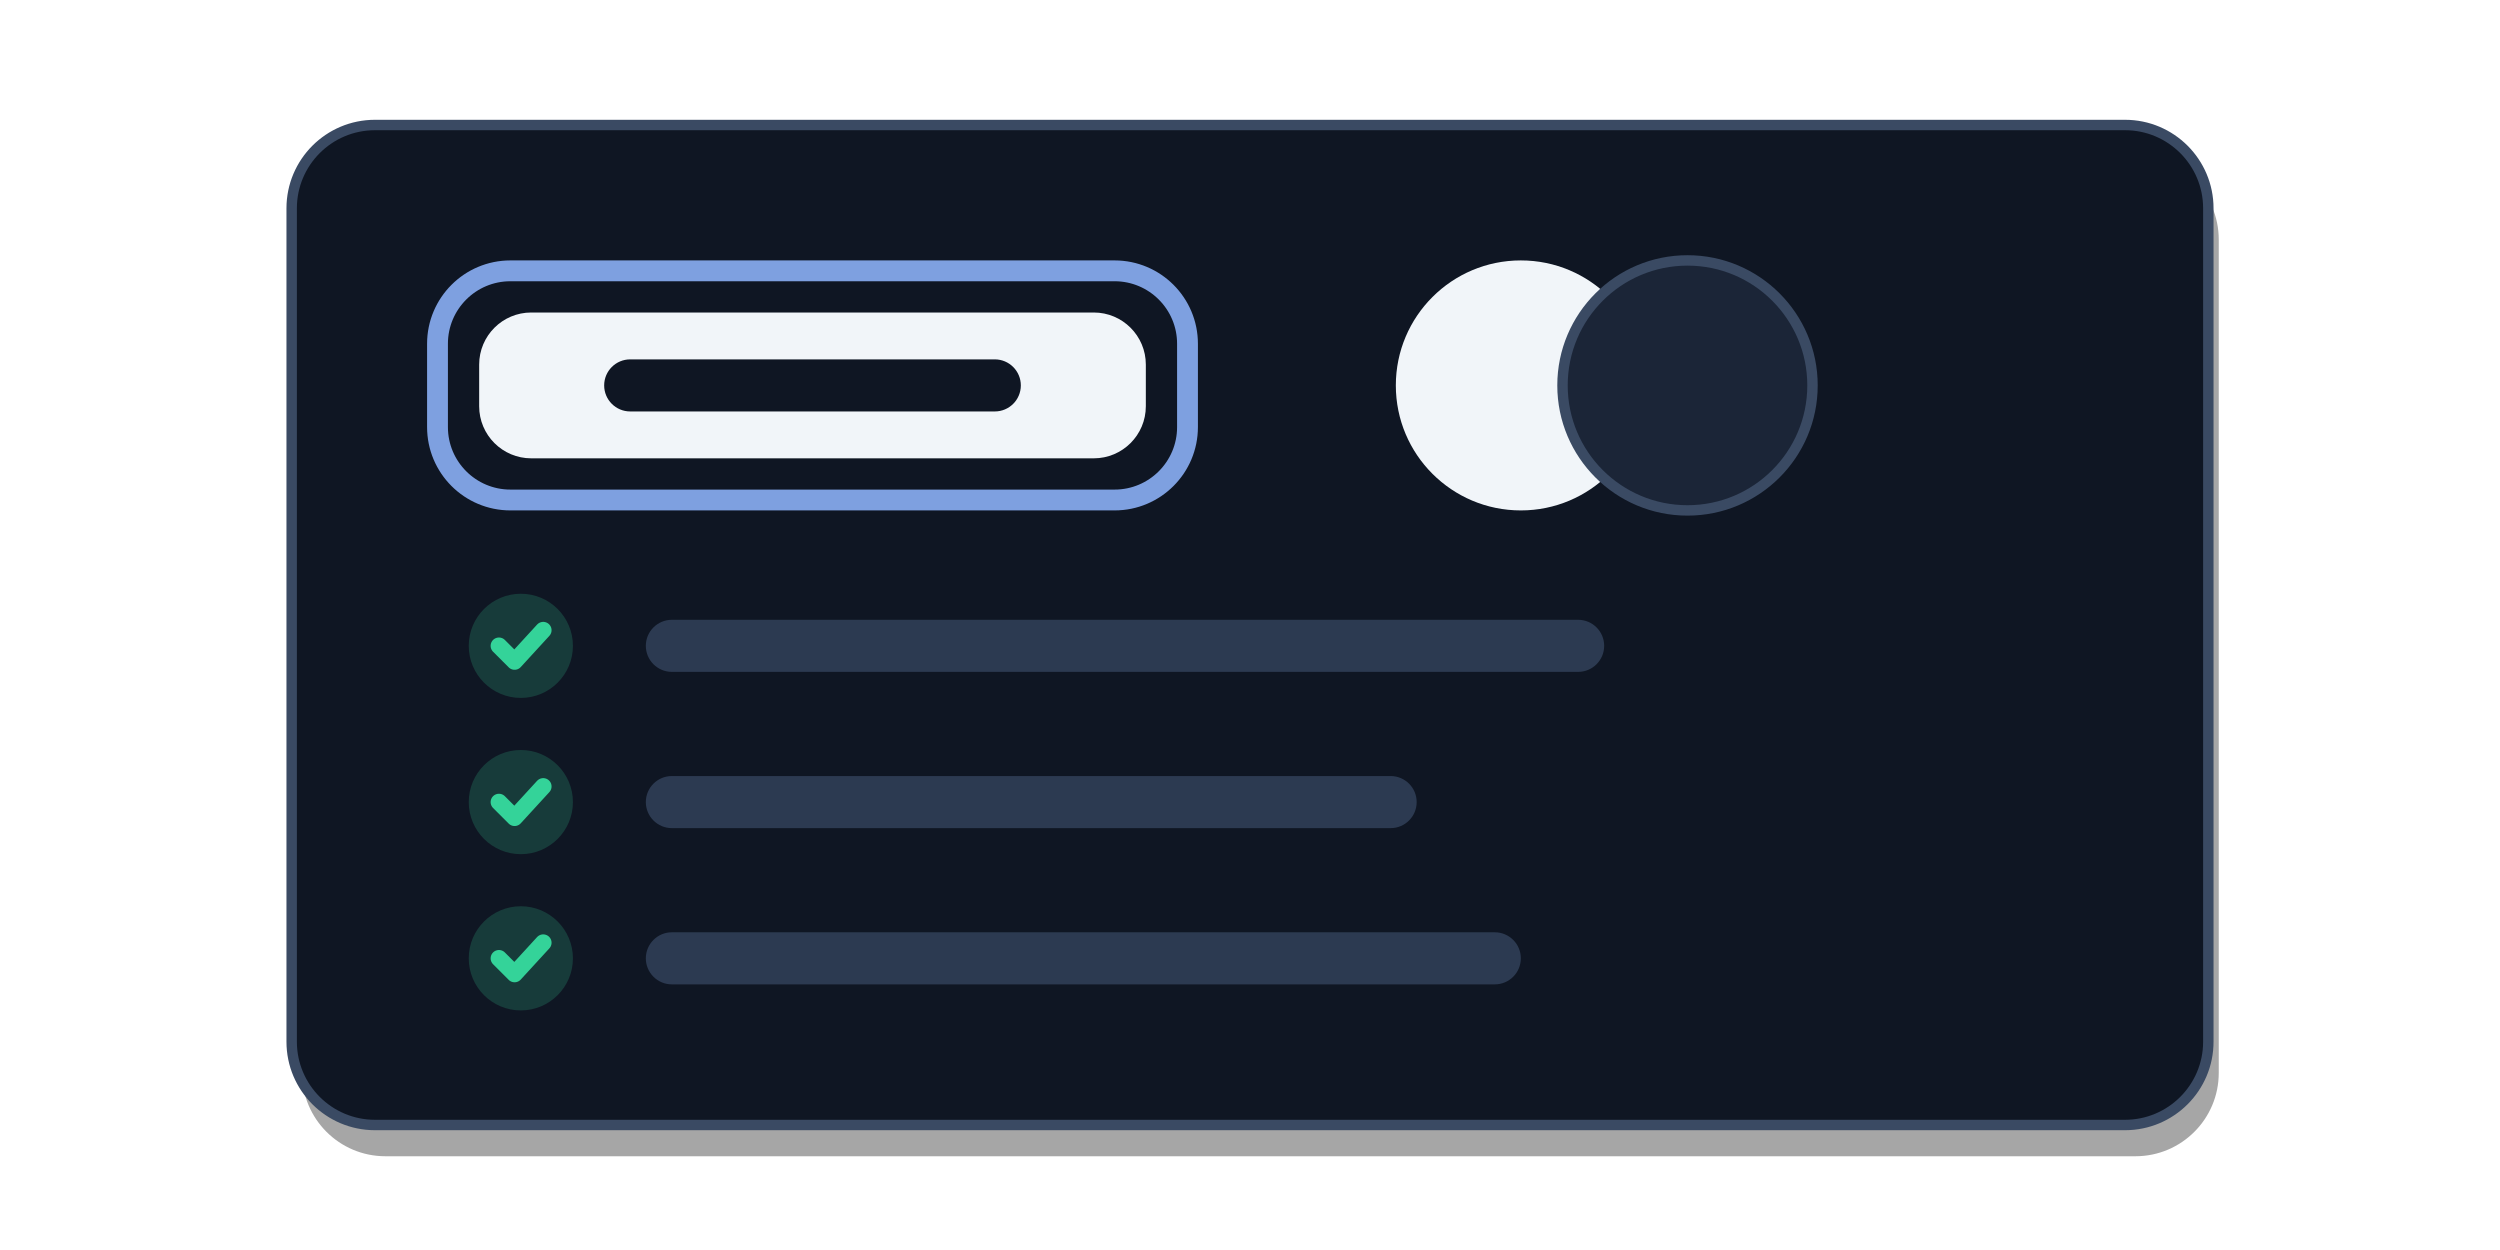
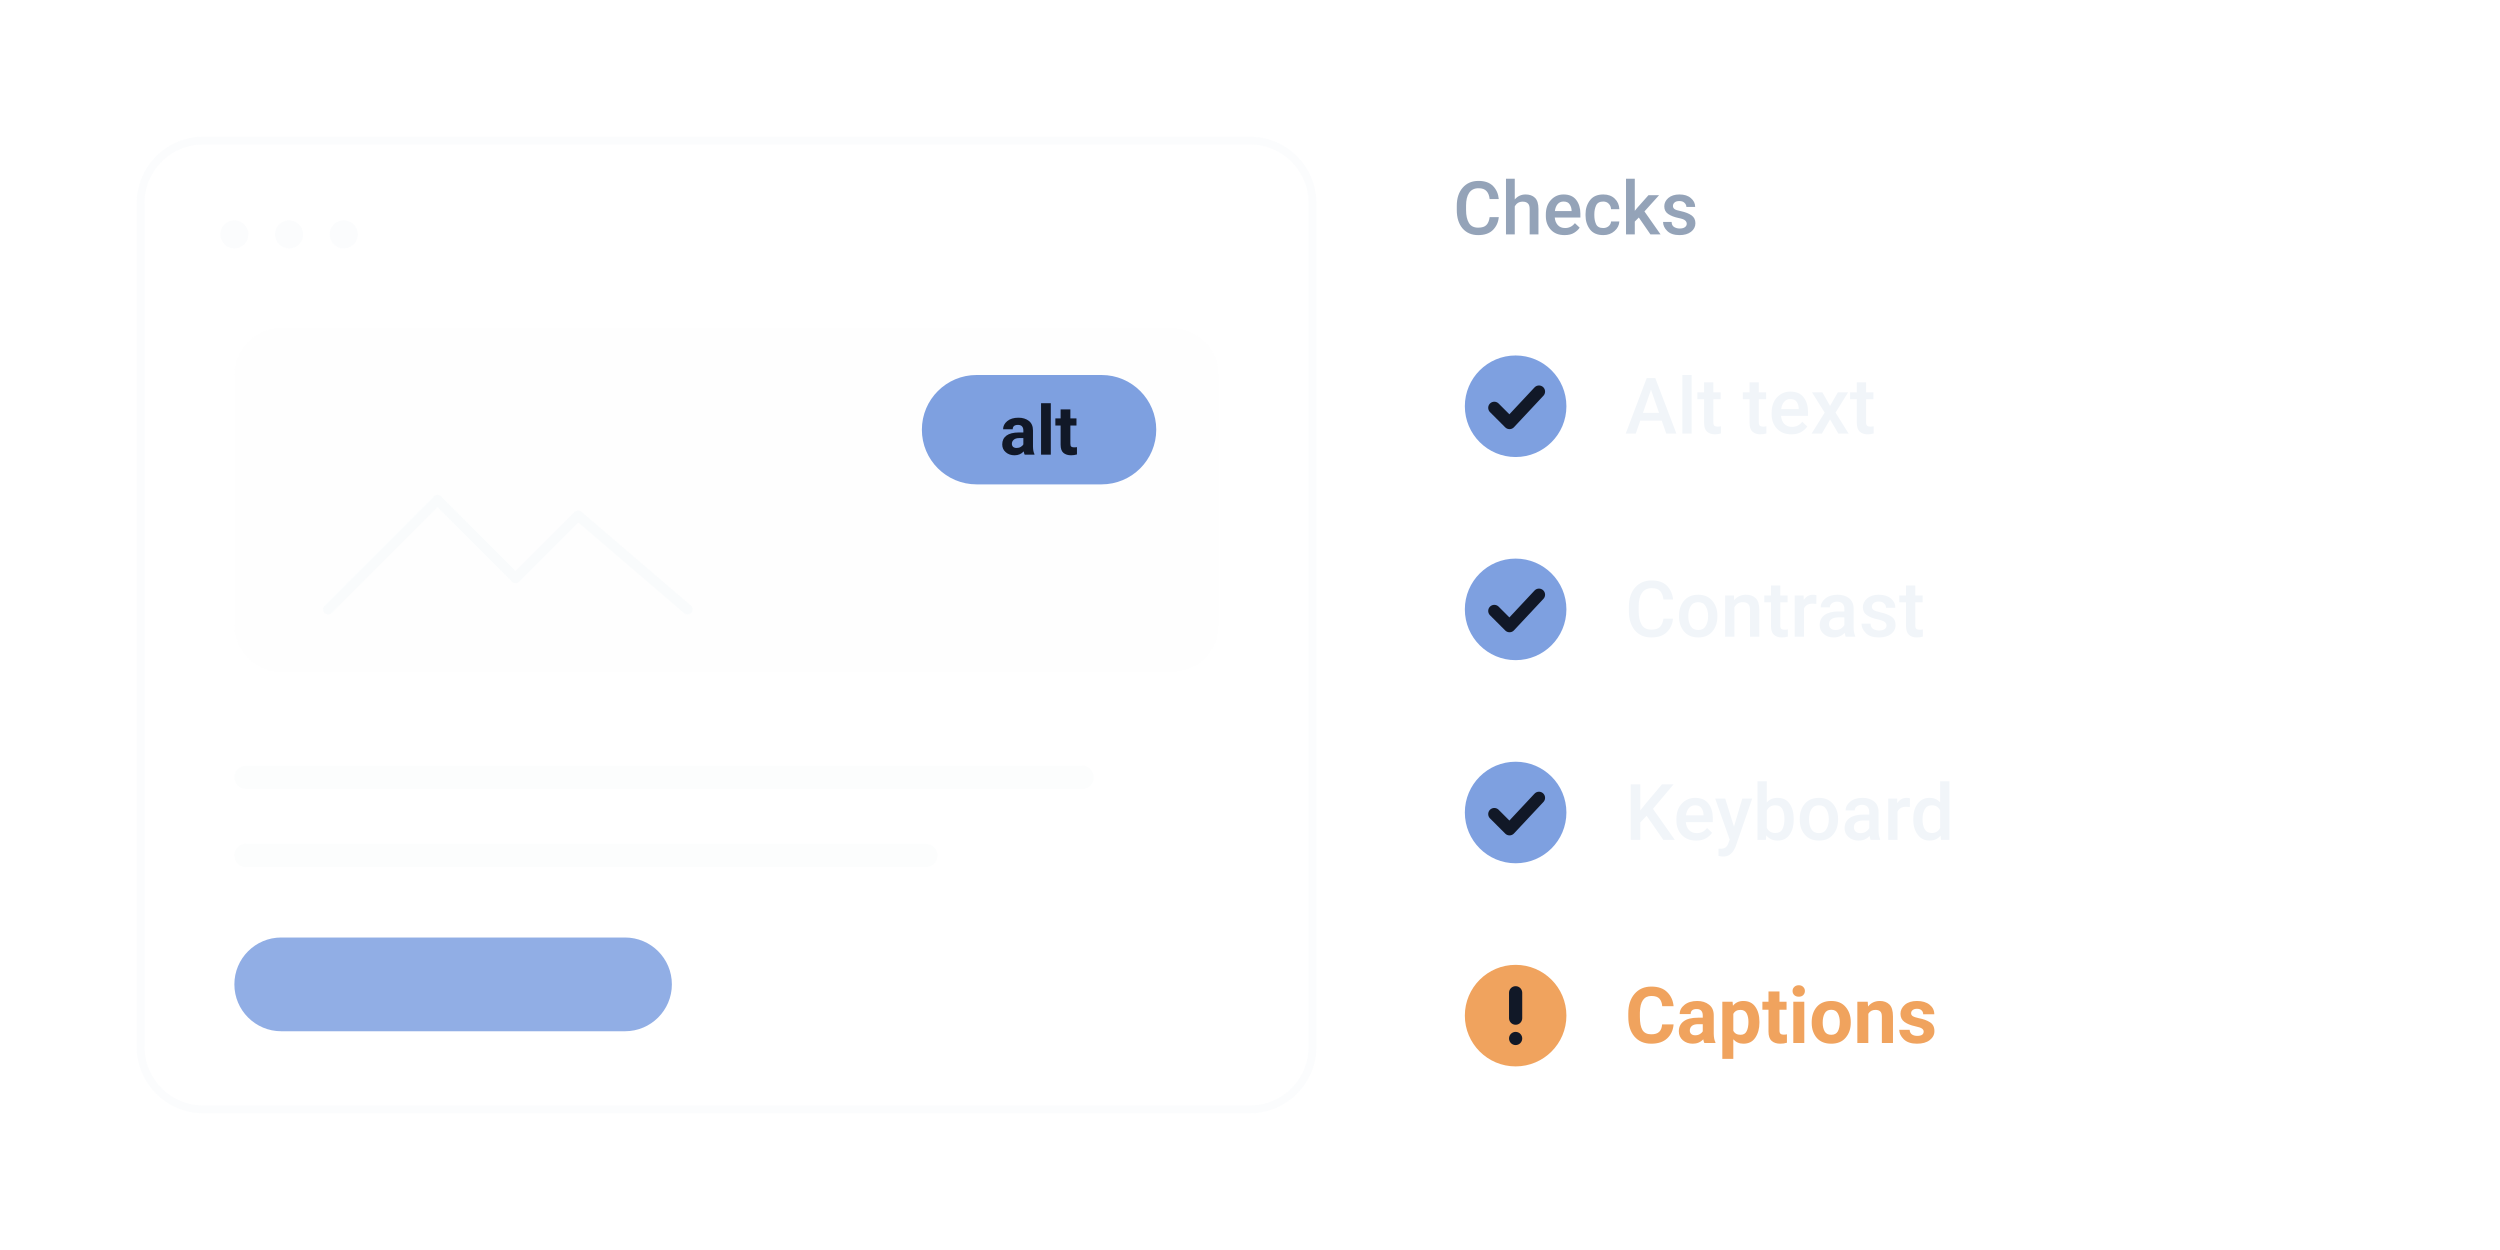
- <svg xmlns="http://www.w3.org/2000/svg" width="240" height="120" viewBox="0 0 240 120" fill="none" stroke-linecap="round" stroke-linejoin="round">
-   <rect x="29" y="15" width="184" height="96" rx="8" fill="#000000" opacity=".35" />
-   <rect x="28" y="12" width="184" height="96" rx="8" fill="#0f1623" stroke="#3a4a63" />
-   <rect x="42" y="26" width="72" height="22" rx="7" fill="none" stroke="#7ea0e0" stroke-width="2" stroke-dasharray="0" />
-   <rect x="46" y="30" width="64" height="14" rx="5" fill="#f1f5f9" />
-   <rect x="58" y="34.5" width="40" height="5" rx="2.5" fill="#0f1623" />
-   <circle cx="146" cy="37" r="12" fill="#f1f5f9" />
-   <circle cx="162" cy="37" r="12" fill="#1b2537" stroke="#3a4a63" />
-   <circle cx="50" cy="62" r="5" fill="#173b3a" />
-   <path d="M47.9 62l1.5 1.5 2.75-3" stroke="#34d399" stroke-width="1.6" fill="none" />
-   <rect x="62" y="59.5" width="92" height="5" rx="2.5" fill="#2c3a51" />
-   <circle cx="50" cy="77" r="5" fill="#173b3a" />
-   <path d="M47.9 77l1.5 1.5 2.75-3" stroke="#34d399" stroke-width="1.6" fill="none" />
-   <rect x="62" y="74.5" width="74" height="5" rx="2.5" fill="#2c3a51" />
-   <circle cx="50" cy="92" r="5" fill="#173b3a" />
-   <path d="M47.9 92l1.5 1.5 2.75-3" stroke="#34d399" stroke-width="1.6" fill="none" />
-   <rect x="62" y="89.5" width="84" height="5" rx="2.5" fill="#2c3a51" />
+ <svg xmlns="http://www.w3.org/2000/svg" width="320" height="160" viewBox="0 0 320 160" fill="none" stroke-linecap="round" stroke-linejoin="round">
+   <rect x="18" y="18" width="150" height="124" rx="8" fill="#f1f5f9" fill-opacity=".05" stroke="#f1f5f9" stroke-opacity=".28" />
+   <circle cx="30" cy="30" r="1.8" fill="#f1f5f9" fill-opacity=".3" />
+   <circle cx="37" cy="30" r="1.8" fill="#f1f5f9" fill-opacity=".3" />
+   <circle cx="44" cy="30" r="1.8" fill="#f1f5f9" fill-opacity=".3" />
+   <rect x="30" y="42" width="126" height="44" rx="6" fill="#f1f5f9" fill-opacity="0.08" />
+   <path d="M42 78 l14 -14 10 10 8 -8 14 12" stroke="#f1f5f9" stroke-opacity=".35" stroke-width="1.3" />
+   <rect x="118" y="48" width="30" height="14" rx="7" fill="#7ea0e0" />
+   <text x="133" y="58.2" font-family="ui-sans-serif, system-ui, -apple-system, 'Segoe UI', Roboto, Helvetica, Arial, sans-serif" font-size="8.8" font-weight="600" fill="#111827" text-anchor="middle">alt</text>
+   <rect x="30" y="98" width="110" height="3" rx="1.5" fill="#f1f5f9" fill-opacity="0.18" />
+   <rect x="30" y="108" width="90" height="3" rx="1.5" fill="#f1f5f9" fill-opacity="0.18" />
+   <rect x="30" y="120" width="56" height="12" rx="6" fill="#7ea0e0" fill-opacity=".85" />
+   <text x="186" y="30" font-family="ui-sans-serif, system-ui, -apple-system, 'Segoe UI', Roboto, Helvetica, Arial, sans-serif" font-size="9.5" font-weight="500" fill="#94a3b8" text-anchor="start">Checks</text>
+   <circle cx="194" cy="52" r="6.5" fill="#7ea0e0" />
+   <path d="M191.27 52.2l1.95 1.95 3.77 -4.03" stroke="#111827" stroke-width="1.56" />
+   <text x="208" y="55.5" font-family="ui-sans-serif, system-ui, -apple-system, 'Segoe UI', Roboto, Helvetica, Arial, sans-serif" font-size="10" font-weight="500" fill="#f1f5f9" text-anchor="start">Alt text</text>
+   <circle cx="194" cy="78" r="6.5" fill="#7ea0e0" />
+   <path d="M191.27 78.2l1.95 1.95 3.77 -4.03" stroke="#111827" stroke-width="1.56" />
+   <text x="208" y="81.5" font-family="ui-sans-serif, system-ui, -apple-system, 'Segoe UI', Roboto, Helvetica, Arial, sans-serif" font-size="10" font-weight="500" fill="#f1f5f9" text-anchor="start">Contrast</text>
+   <circle cx="194" cy="104" r="6.5" fill="#7ea0e0" />
+   <path d="M191.27 104.2l1.95 1.95 3.77 -4.03" stroke="#111827" stroke-width="1.56" />
+   <text x="208" y="107.5" font-family="ui-sans-serif, system-ui, -apple-system, 'Segoe UI', Roboto, Helvetica, Arial, sans-serif" font-size="10" font-weight="500" fill="#f1f5f9" text-anchor="start">Keyboard</text>
+   <circle cx="194" cy="130" r="6.5" fill="#f0a35e" />
+   <path d="M194 127.075v3.25" stroke="#111827" stroke-width="1.69" />
+   <circle cx="194" cy="132.925" r="0.845" fill="#111827" />
+   <text x="208" y="133.5" font-family="ui-sans-serif, system-ui, -apple-system, 'Segoe UI', Roboto, Helvetica, Arial, sans-serif" font-size="10" font-weight="600" fill="#f0a35e" text-anchor="start">Captions</text>
</svg>
